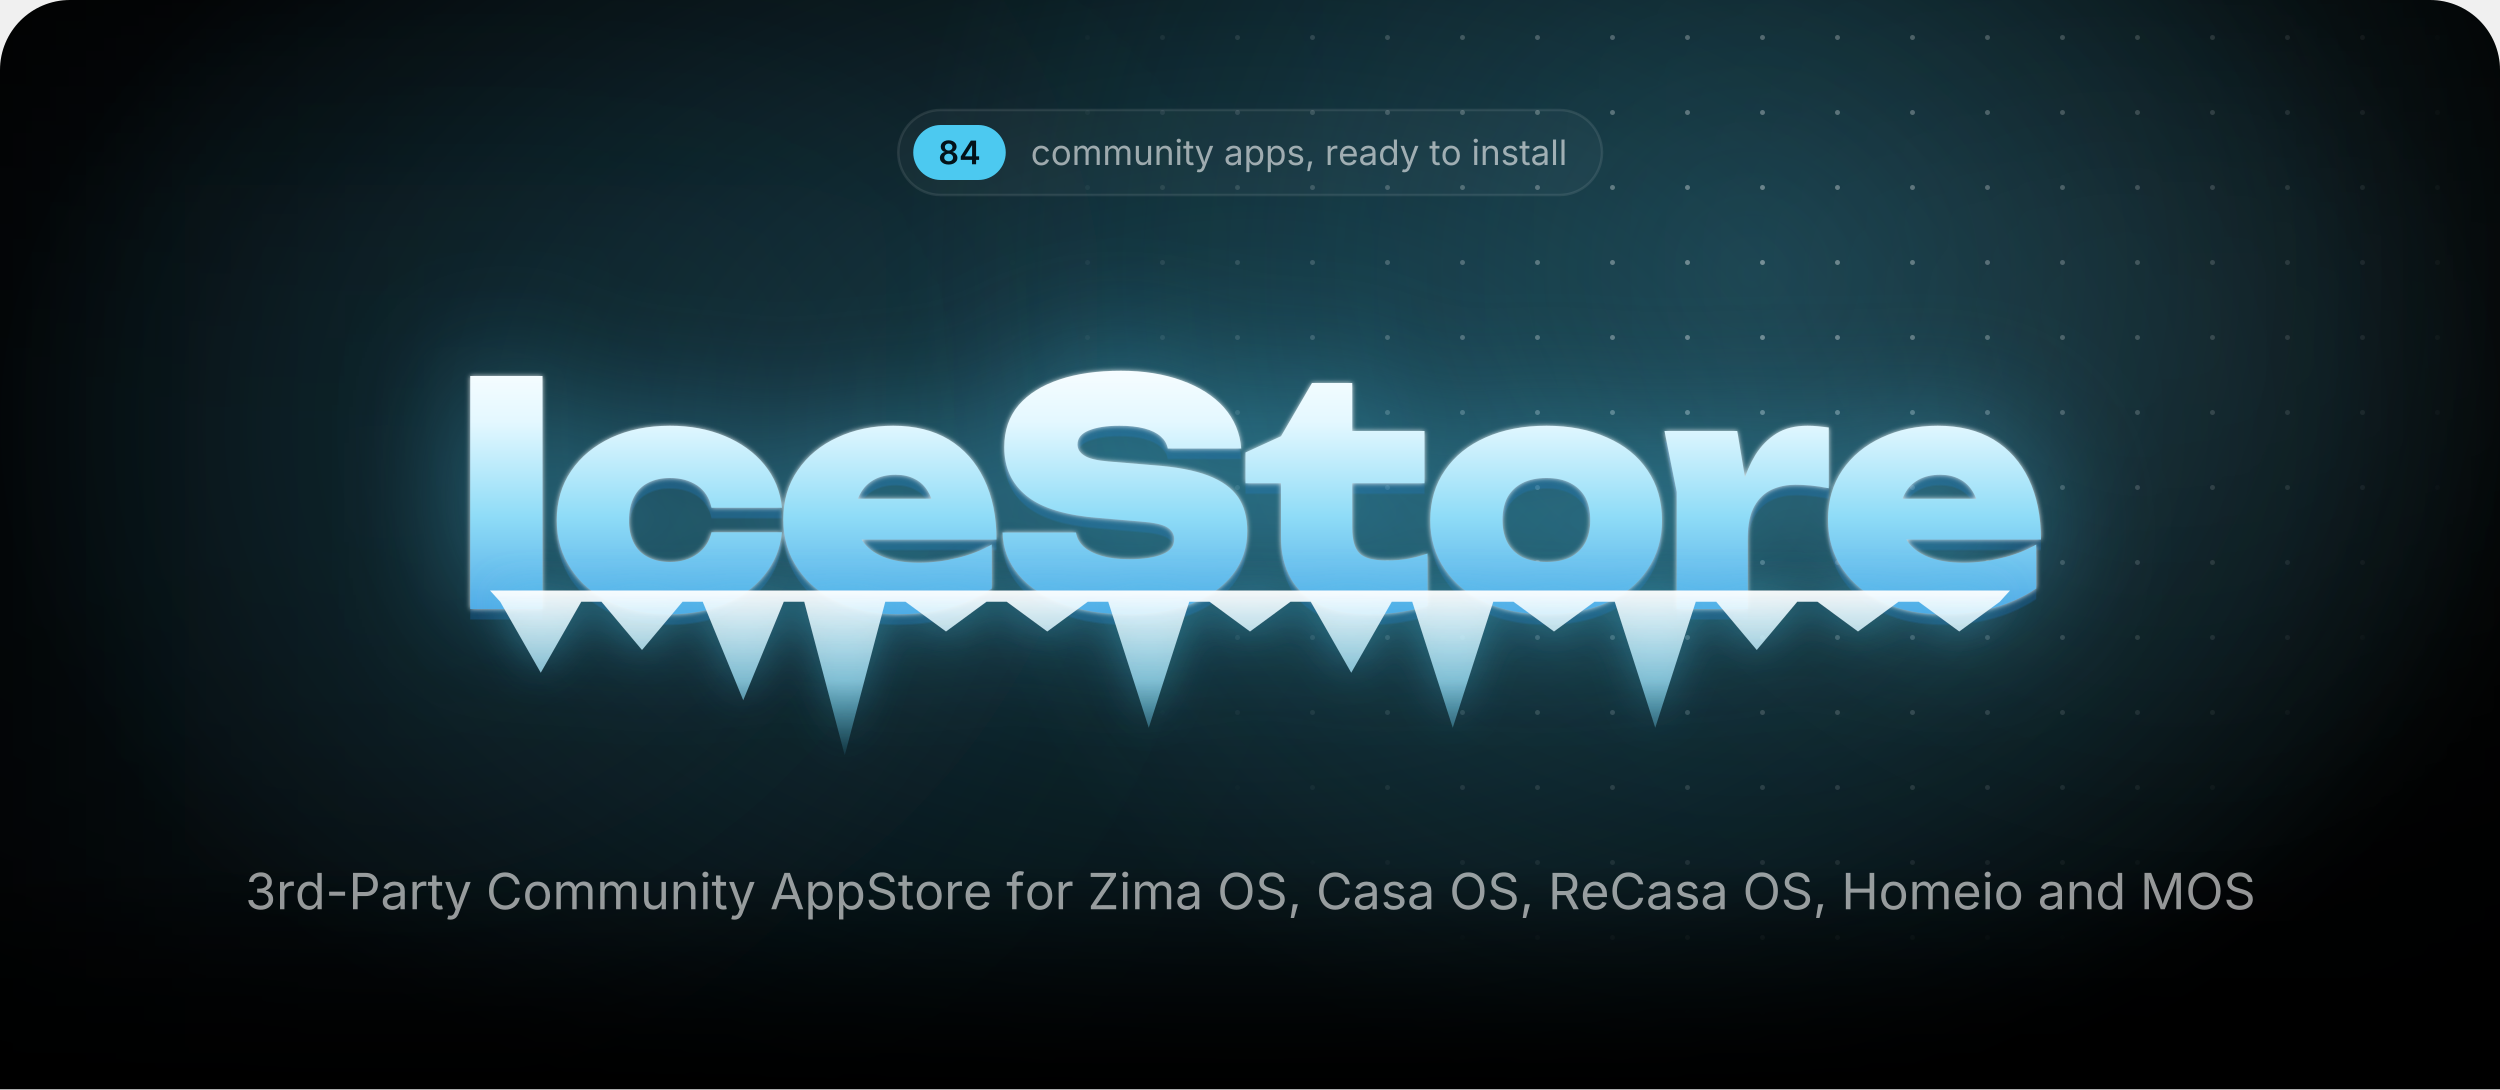
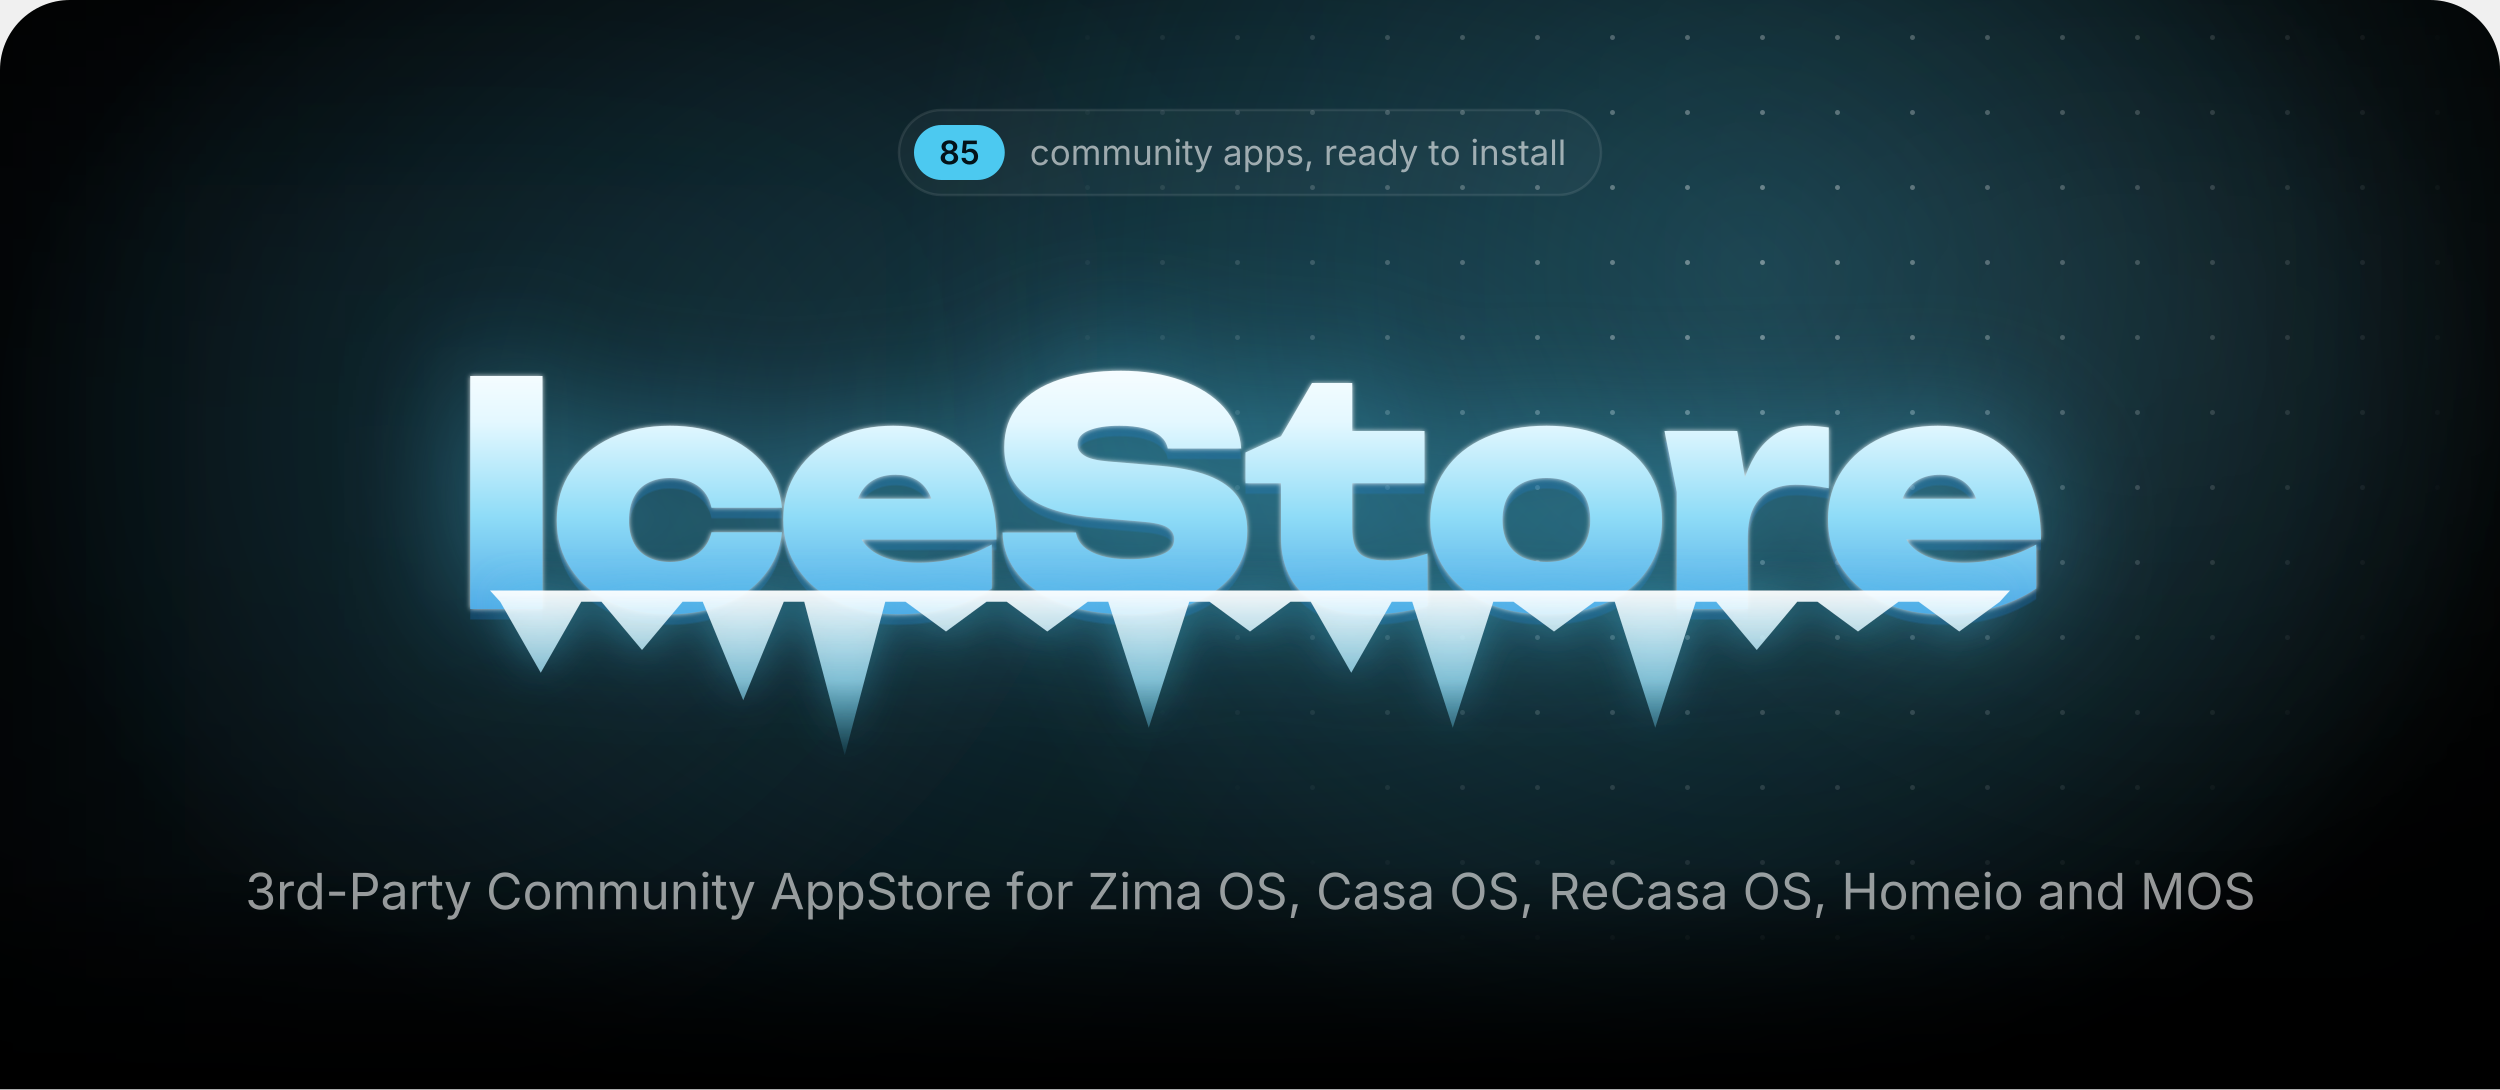
<svg xmlns="http://www.w3.org/2000/svg" width="1000" height="435.7" viewBox="0 0 1000 435.7">
  <style>.blob{transform-box:fill-box;transform-origin:center;animation:drift 22s ease-in-out infinite alternate}.blob+.blob{animation-duration:28s;animation-direction:alternate-reverse}@keyframes drift{to{transform:translate(180px,60px) scale(1.2)}}.spot{animation:spot 18s ease-in-out infinite alternate}@keyframes spot{to{transform:translate(-420px,40px)}}.gl{animation:gl 6s ease-in-out infinite}@keyframes gl{0%,35%{transform:translateX(0)}70%,100%{transform:translateX(1741px)}}.sp{transform-box:fill-box;transform-origin:center;opacity:0;animation:tw 3.2s ease-in-out infinite}@keyframes tw{0%,100%{opacity:0;transform:scale(.3) rotate(0)}50%{opacity:1;transform:scale(1) rotate(45deg)}}@media(prefers-reduced-motion:reduce){*{animation:none!important}}</style>
  <defs>
    <path id="semi.1351" d="M655 -20Q494 -20 369 34Q244 89 174 184Q103 278 103 399Q103 492 144 571Q185 650 256 703Q326 756 414 771V780Q299 806 228 898Q157 991 157 1111Q157 1226 222 1316Q286 1406 398 1458Q511 1510 655 1510Q798 1510 910 1458Q1023 1406 1088 1316Q1153 1226 1153 1111Q1153 991 1082 898Q1010 806 897 780V771Q984 756 1054 703Q1125 650 1166 571Q1208 492 1208 399Q1208 278 1137 184Q1066 89 941 34Q816 -20 655 -20ZM655 186Q739 186 801 215Q863 244 898 296Q932 349 932 418Q932 490 896 544Q860 599 798 631Q735 663 655 663Q575 663 512 632Q449 600 413 545Q377 490 377 418Q377 349 411 297Q445 245 508 216Q571 186 655 186ZM655 865Q724 865 777 893Q830 921 861 970Q892 1020 892 1085Q892 1150 862 1198Q832 1246 778 1273Q725 1300 655 1300Q584 1300 530 1273Q477 1246 448 1198Q418 1150 418 1085Q418 1020 448 970Q478 921 532 893Q586 865 655 865Z" />
-     <path id="semi.1346" d="M107 277V490L740 1490H916V1186H809L380 509V497H1264V277ZM816 0V341L821 438V1490H1072V0Z" />
+     <path id="semi.1347" d="M618 -20Q472 -20 358 34Q243 89 176 185Q109 281 105 404H365Q368 343 403 296Q438 250 494 224Q550 197 618 197Q698 197 760 234Q821 270 856 334Q892 399 892 483Q892 568 856 634Q819 700 756 738Q692 775 610 775Q542 775 478 750Q413 724 375 683L133 722L211 1490H1073V1266H432L390 870H398Q440 919 516 950Q591 982 681 982Q782 982 868 946Q954 909 1018 842Q1081 776 1116 686Q1151 596 1151 489Q1151 341 1083 226Q1015 112 895 46Q775 -20 618 -20Z" />
    <path id="regular.586" d="M613 -24Q461 -24 346 48Q232 120 168 250Q104 380 104 552Q104 727 168 858Q232 988 346 1060Q461 1132 613 1132Q694 1132 766 1111Q838 1090 898 1050Q957 1011 1000 954Q1043 896 1066 823L893 774Q881 817 856 853Q831 889 796 916Q760 942 714 956Q668 971 613 971Q501 971 429 912Q357 854 322 759Q287 664 287 552Q287 442 322 348Q357 253 429 195Q501 137 613 137Q669 137 716 152Q763 167 800 194Q836 222 861 260Q886 298 898 343L1070 294Q1048 219 1004 160Q961 102 901 60Q841 19 768 -2Q695 -24 613 -24Z" />
    <path id="regular.790" d="M613 -24Q461 -24 346 48Q232 120 168 250Q104 380 104 552Q104 727 168 858Q232 988 346 1060Q461 1132 613 1132Q766 1132 881 1060Q996 988 1060 858Q1124 727 1124 552Q1124 380 1060 250Q996 120 881 48Q766 -24 613 -24ZM613 137Q726 137 799 195Q872 253 907 348Q942 442 942 552Q942 663 907 758Q872 854 799 912Q726 971 613 971Q501 971 429 912Q357 854 322 759Q287 664 287 552Q287 442 322 348Q357 253 429 195Q501 137 613 137Z" />
    <path id="regular.766" d="M158 0V1118H333L334 868H320Q343 959 392 1018Q442 1078 508 1108Q575 1138 647 1138Q769 1138 844 1063Q920 988 942 866H918Q938 950 991 1011Q1044 1072 1120 1105Q1195 1138 1284 1138Q1381 1138 1461 1096Q1541 1054 1588 969Q1636 884 1636 754V0H1456V749Q1456 870 1388 922Q1320 974 1230 974Q1155 974 1100 942Q1046 911 1016 856Q987 801 987 730V0H807V767Q807 860 745 917Q683 974 588 974Q523 974 466 944Q408 913 373 853Q338 793 338 704V0Z" />
    <path id="regular.915" d="M537 -14Q424 -14 338 32Q253 79 206 173Q158 267 158 408V1118H338V423Q338 294 406 221Q474 148 591 148Q671 148 734 183Q798 218 835 286Q872 353 872 448V1118H1053V0H879V271H903Q851 114 756 50Q660 -14 537 -14Z" />
    <path id="regular.773" d="M338 670V0H158V1118H331L332 847H307Q358 1002 452 1067Q547 1132 674 1132Q787 1132 872 1086Q957 1039 1004 946Q1052 852 1052 710V0H872V695Q872 824 804 897Q737 970 620 970Q540 970 476 935Q412 900 375 833Q338 766 338 670Z" />
    <path id="regular.689" d="M158 0V1118H338V0ZM249 1301Q198 1301 161 1336Q124 1371 124 1420Q124 1470 161 1504Q198 1539 249 1539Q301 1539 338 1504Q375 1470 375 1420Q375 1371 338 1336Q301 1301 249 1301Z" />
    <path id="regular.889" d="M598 1118V964H20V1118ZM188 1384H368V290Q368 215 398 180Q429 146 500 146Q517 146 544 150Q570 154 592 158L629 6Q601 -4 566 -9Q530 -14 495 -14Q350 -14 269 62Q188 139 188 276Z" />
    <path id="regular.998" d="M140 -405 186 -249 205 -254Q260 -268 305 -262Q350 -255 386 -217Q422 -179 449 -99L481 -6L54 1118H251L489 455Q527 351 553 249Q579 147 608 51H542Q571 147 598 250Q624 352 661 455L901 1118H1097L606 -167Q572 -256 524 -314Q477 -371 414 -398Q351 -426 272 -426Q224 -426 189 -419Q154 -412 140 -405Z" />
    <path id="regular.507" d="M471 -26Q365 -26 278 14Q192 54 141 131Q90 208 90 318Q90 414 128 474Q166 534 230 568Q293 603 370 620Q447 637 525 647Q625 660 688 667Q751 674 782 691Q812 708 812 749V755Q812 825 786 874Q760 922 708 948Q656 974 578 974Q498 974 441 949Q384 924 348 886Q313 849 295 810L122 867Q165 969 238 1026Q311 1084 399 1108Q487 1132 573 1132Q629 1132 700 1118Q772 1105 838 1065Q905 1025 948 946Q992 868 992 737V0H815V152H803Q784 113 742 72Q700 30 633 2Q566 -26 471 -26ZM502 133Q602 133 671 172Q740 211 776 274Q812 336 812 404V559Q801 546 764 536Q727 525 680 517Q632 509 588 504Q543 498 517 495Q452 487 396 468Q339 448 305 410Q271 373 271 309Q271 251 301 212Q331 173 383 153Q435 133 502 133Z" />
    <path id="regular.843" d="M158 -418V1118H332V939H352Q371 969 405 1014Q439 1060 503 1096Q567 1132 676 1132Q816 1132 922 1062Q1029 992 1090 862Q1150 733 1150 556Q1150 378 1090 248Q1030 118 924 47Q817 -24 677 -24Q571 -24 506 12Q441 49 406 96Q371 142 352 173H338V-418ZM650 137Q755 137 826 194Q896 250 932 346Q967 441 967 558Q967 674 932 768Q897 861 826 916Q756 971 650 971Q547 971 477 919Q407 867 372 774Q336 682 336 558Q336 434 372 339Q408 244 478 190Q549 137 650 137Z" />
    <path id="regular.871" d="M538 -24Q423 -24 334 10Q244 43 186 109Q128 175 108 271L279 312Q303 220 370 177Q436 134 536 134Q653 134 722 184Q792 234 792 303Q792 361 752 400Q711 438 628 457L442 501Q290 537 216 612Q142 688 142 806Q142 902 196 976Q250 1049 344 1090Q437 1132 556 1132Q671 1132 752 1098Q832 1063 882 1002Q933 942 958 863L795 821Q772 881 718 930Q665 979 557 979Q457 979 390 933Q324 887 324 817Q324 755 369 718Q414 680 512 657L681 617Q833 581 906 506Q979 430 979 315Q979 217 924 140Q868 64 768 20Q669 -24 538 -24Z" />
    <path id="regular.1501" d="M128 -359 216 208H422L266 -359Z" />
    <path id="regular.852" d="M158 0V1118H332V946H344Q375 1031 454 1082Q534 1134 634 1134Q654 1134 682 1133Q709 1132 725 1131V950Q717 952 685 956Q653 960 617 960Q537 960 474 926Q410 893 374 834Q338 776 338 700V0Z" />
    <path id="regular.614" d="M628 -24Q466 -24 348 48Q231 120 168 249Q104 378 104 550Q104 722 166 853Q228 984 342 1058Q455 1132 607 1132Q696 1132 782 1102Q869 1073 940 1008Q1010 942 1052 835Q1094 728 1094 573V498H226V650H997L913 594Q913 704 878 790Q844 875 776 924Q708 972 607 972Q506 972 434 922Q362 873 324 794Q286 714 286 623V522Q286 398 329 312Q372 225 450 180Q527 136 629 136Q695 136 749 155Q803 174 842 212Q881 251 902 308L1076 260Q1050 176 988 112Q926 48 834 12Q743 -24 628 -24Z" />
    <path id="regular.597" d="M577 -24Q438 -24 331 47Q224 118 164 248Q104 378 104 556Q104 733 164 862Q225 992 332 1062Q439 1132 578 1132Q687 1132 751 1096Q815 1060 850 1014Q884 969 902 939H916V1490H1096V0H922V173H902Q884 142 848 96Q813 49 748 12Q684 -24 577 -24ZM604 137Q706 137 776 190Q846 244 882 339Q918 434 918 558Q918 682 882 774Q847 867 777 919Q707 971 604 971Q498 971 428 916Q357 861 322 768Q287 674 287 558Q287 441 322 346Q358 250 429 194Q500 137 604 137Z" />
    <path id="regular.736" d="M338 1490V0H158V1490Z" />
    <path id="regular.1345" d="M635 -20Q489 -20 376 30Q263 80 196 169Q130 258 125 376H317Q323 305 366 254Q408 202 478 174Q547 147 632 147Q726 147 798 180Q871 212 913 271Q955 330 955 407Q955 488 914 550Q874 611 797 646Q720 681 609 681H488V846H609Q696 846 762 878Q829 909 866 966Q903 1023 903 1100Q903 1174 870 1229Q838 1284 778 1314Q718 1345 637 1345Q561 1345 494 1318Q428 1290 386 1239Q343 1188 340 1115H157Q161 1232 227 1321Q293 1410 402 1460Q510 1510 641 1510Q780 1510 880 1454Q981 1398 1035 1307Q1089 1216 1089 1110Q1089 984 1022 896Q956 808 842 774V762Q937 747 1004 698Q1072 649 1108 574Q1143 499 1143 405Q1143 283 1077 187Q1011 91 896 36Q781 -20 635 -20Z" />
    <path id="regular.1459" d="M798 719V553H144V719Z" />
    <path id="regular.375" d="M180 0V1490H690Q864 1490 976 1426Q1089 1363 1144 1256Q1198 1149 1198 1016Q1198 883 1144 775Q1089 667 977 603Q865 539 691 539H330V706H682Q800 706 872 746Q944 787 976 858Q1009 928 1009 1016Q1009 1104 976 1174Q944 1243 872 1283Q799 1323 680 1323H370V0Z" />
    <path id="regular.73" d="M783 -20Q592 -20 442 72Q293 165 208 336Q122 508 122 744Q122 981 208 1152Q293 1324 442 1417Q592 1510 783 1510Q896 1510 996 1477Q1097 1444 1177 1380Q1257 1317 1310 1226Q1364 1136 1384 1021H1194Q1178 1098 1140 1156Q1101 1214 1046 1254Q990 1294 923 1314Q856 1334 783 1334Q649 1334 541 1266Q433 1198 370 1066Q307 935 307 744Q307 554 370 422Q434 291 542 224Q650 156 783 156Q856 156 923 176Q990 197 1046 236Q1101 276 1140 334Q1178 393 1194 469H1384Q1365 355 1312 265Q1258 175 1178 111Q1098 47 998 14Q897 -20 783 -20Z" />
    <path id="regular.2" d="M52 0 593 1490H813L1361 0H1161L845 884Q816 966 778 1088Q739 1211 684 1401H720Q666 1209 626 1084Q587 960 561 884L254 0ZM324 416V582H1089V416Z" />
    <path id="regular.397" d="M657 -26Q496 -26 378 26Q259 78 192 172Q125 265 116 390H311Q319 306 368 252Q417 197 494 170Q570 144 657 144Q758 144 838 177Q919 210 966 270Q1013 330 1013 409Q1013 481 972 526Q932 571 865 600Q798 629 718 651L538 702Q358 753 258 848Q158 943 158 1091Q158 1217 226 1312Q294 1406 410 1458Q526 1510 670 1510Q817 1510 930 1458Q1043 1406 1108 1316Q1174 1227 1178 1114H992Q979 1223 888 1282Q797 1342 664 1342Q568 1342 496 1310Q423 1279 383 1224Q343 1170 343 1100Q343 1022 392 974Q440 927 506 900Q573 874 627 859L776 818Q836 802 908 774Q981 746 1047 700Q1113 653 1156 582Q1198 510 1198 406Q1198 284 1134 186Q1071 88 950 31Q829 -26 657 -26Z" />
    <path id="regular.647" d="M678 1118V964H20V1118ZM240 0V1267Q240 1364 286 1429Q331 1494 404 1527Q477 1560 558 1560Q622 1560 664 1550Q706 1539 726 1530L676 1376Q662 1381 640 1387Q617 1393 579 1393Q496 1393 458 1350Q420 1308 420 1227V0Z" />
    <path id="regular.496" d="M130 0V134L796 1125Q841 1192 892 1260Q943 1327 994 1393L1015 1331Q923 1325 830 1324Q737 1322 645 1322H122V1490H1158V1354L502 379Q454 308 400 237Q347 166 294 97L273 159Q365 165 456 166Q548 168 640 168H1166V0Z" />
    <path id="regular.321" d="M784 -20Q593 -20 444 72Q294 165 208 336Q122 508 122 744Q122 981 208 1152Q294 1324 444 1417Q593 1510 784 1510Q975 1510 1124 1417Q1273 1324 1358 1152Q1444 981 1444 744Q1444 508 1358 336Q1273 165 1124 72Q975 -20 784 -20ZM784 156Q917 156 1024 224Q1132 291 1196 422Q1259 554 1259 744Q1259 936 1196 1068Q1132 1199 1024 1266Q917 1334 784 1334Q650 1334 542 1266Q434 1198 370 1066Q307 935 307 744Q307 554 370 423Q434 292 542 224Q650 156 784 156Z" />
    <path id="regular.384" d="M180 0V1490H690Q864 1490 976 1430Q1089 1371 1144 1267Q1198 1163 1198 1030Q1198 897 1144 795Q1089 693 977 636Q865 578 691 578H286V747H682Q800 747 872 782Q943 816 976 880Q1009 943 1009 1030Q1009 1119 976 1184Q943 1250 871 1286Q799 1323 680 1323H370V0ZM1036 0 676 671H890L1256 0Z" />
    <path id="regular.161" d="M180 0V1490H370V846H1152V1490H1342V0H1152V678H370V0Z" />
    <path id="regular.292" d="M180 0V1490H450L817 550Q830 517 846 468Q863 418 882 360Q900 302 917 244Q934 187 947 138H905Q919 184 936 240Q953 297 972 356Q990 414 1007 465Q1024 516 1037 550L1399 1490H1670V0H1483V851Q1483 897 1484 956Q1484 1015 1486 1080Q1487 1145 1488 1212Q1490 1279 1491 1342H1507Q1486 1273 1462 1202Q1439 1130 1416 1064Q1394 997 1374 942Q1354 887 1340 851L1007 0H842L504 851Q490 886 471 940Q452 993 430 1058Q407 1124 383 1196Q359 1269 334 1342H352Q354 1286 356 1221Q357 1156 358 1090Q359 1023 360 962Q361 900 361 851V0Z" />
    <radialGradient id="glow">
      <stop stop-color="#4cc9f0" stop-opacity=".28" />
      <stop offset="1" stop-color="#4cc9f0" stop-opacity="0" />
    </radialGradient>
    <radialGradient id="cur">
      <stop stop-color="#4cc9f0" stop-opacity=".2" />
      <stop offset=".65" stop-color="#4cc9f0" stop-opacity="0" />
    </radialGradient>
    <radialGradient id="spot">
      <stop stop-color="#fff" />
      <stop offset="1" stop-color="#000" />
    </radialGradient>
    <pattern id="dots" width="30" height="30" patternUnits="userSpaceOnUse">
      <circle cx="15" cy="15" r="1" fill="#fff" fill-opacity=".4" />
    </pattern>
    <mask id="dm">
      <circle class="spot" cx="700" cy="110" r="300" fill="url(#spot)" />
    </mask>
    <linearGradient id="fade" x2="0" y2="1">
      <stop offset="0.793" stop-color="#fff" />
      <stop offset="1" stop-color="#000" />
    </linearGradient>
    <mask id="bf">
      <rect width="1000" height="435.7" fill="url(#fade)" />
    </mask>
    <filter id="blur" filterUnits="userSpaceOnUse" x="-500" y="-500" width="2000" height="1500">
      <feGaussianBlur stdDeviation="90" />
    </filter>
    <linearGradient id="ice" gradientUnits="userSpaceOnUse" x1="0" y1="138" x2="0" y2="256">
      <stop stop-color="#fff" />
      <stop offset=".26" stop-color="#e4f8ff" />
      <stop offset=".58" stop-color="#8fdcf7" />
      <stop offset="1" stop-color="#3d9be0" />
    </linearGradient>
    <linearGradient id="ig" x2="0" y2="1">
      <stop stop-color="#fff" stop-opacity=".95" />
      <stop offset=".55" stop-color="#9fe3fa" stop-opacity=".75" />
      <stop offset="1" stop-color="#4cc9f0" stop-opacity=".1" />
    </linearGradient>
    <linearGradient id="gl">
      <stop stop-color="#fff" stop-opacity="0" />
      <stop offset=".5" stop-color="#fff" stop-opacity=".95" />
      <stop offset="1" stop-color="#fff" stop-opacity="0" />
    </linearGradient>
    <clipPath id="wc">
      <path d="M188.1 150.4H217V243.6H188.1ZM312.8 212.9Q311.8 222.7 305.7 230.1Q299.7 237.5 289.9 241.6Q280.1 245.7 268 245.7Q254.7 245.7 244.4 241Q234.2 236.3 228.5 227.7Q222.7 219.1 222.7 208.1Q222.7 196.8 228.5 188.3Q234.2 179.9 244.4 175.1Q254.7 170.3 268 170.3Q280.1 170.3 289.9 174.4Q299.7 178.5 305.7 185.8Q311.8 193.2 312.8 203.1H284.6Q283.4 197.3 278.9 194.2Q274.4 191.2 268 191.2Q263 191.2 259.3 193.1Q255.5 195 253.6 198.8Q251.6 202.6 251.6 208.1Q251.6 213.5 253.6 217.3Q255.5 221 259.3 222.9Q263 224.8 268 224.8Q274.4 224.8 278.9 221.6Q283.4 218.3 284.6 212.9ZM359 245.7Q345.9 245.7 335.6 241Q325.2 236.3 319.3 227.7Q313.3 219.1 313.3 207.7Q313.3 196.5 319.1 188.1Q324.9 179.6 334.9 175Q344.9 170.3 357.3 170.3Q370.3 170.3 379.5 175.8Q388.7 181.4 393.6 191.6Q398.6 201.9 398.6 215.8H336.6V199.5H382.2L373.8 205.1Q373.3 200.2 371.3 196.8Q369.4 193.4 366.1 191.7Q362.8 189.9 358.3 189.9Q353.2 189.9 349.6 191.9Q346 193.9 344.1 197.5Q342.1 201 342.1 205.5Q342.1 211.8 344.9 216.2Q347.7 220.5 353.4 222.8Q359.2 225.1 367.6 225.1Q375.3 225.1 382.9 223.2Q390.5 221.4 396.7 217.8V235.4Q389.1 240.4 379.7 243.1Q370.3 245.7 359 245.7ZM401 213H430.4Q430.9 216.3 433.5 218.7Q436.2 221.1 440.8 222.4Q445.4 223.7 451.6 223.7Q460.2 223.7 465 221.7Q469.7 219.8 469.7 215.7Q469.7 212.8 467 211Q464.3 209.2 456.2 208.6L439.8 207.2Q419.7 205.7 410.7 198.4Q401.7 191.2 401.7 178.9Q401.7 168.8 407.5 162Q413.3 155.3 423.8 151.8Q434.2 148.3 448.4 148.3Q462 148.3 472.7 152.2Q483.3 156 489.6 163Q495.8 170.1 496.5 179.4H467.1Q466.6 176.6 464.3 174.6Q462 172.5 457.8 171.4Q453.6 170.3 447.8 170.3Q440.1 170.3 435.5 172.2Q431 174 431 177.8Q431 180.5 433.7 182.2Q436.3 184 443.5 184.6L461.5 186.1Q475 187.1 483.2 190.2Q491.5 193.4 495.2 198.8Q498.9 204.2 498.9 212.4Q498.9 222.4 493 229.9Q487 237.4 476.3 241.6Q465.5 245.7 451.1 245.7Q436.3 245.7 425.1 241.6Q414 237.5 407.6 230.1Q401.3 222.7 401 213ZM498.2 193.3V181L512.4 174.5L524.8 153.2H540.9V172.4H569.8V193.3H540.9V211.1Q540.9 218.3 543.7 221.2Q546.5 224.2 554.7 224.2Q559.8 224.2 563.8 223.4Q567.8 222.6 571 221.4V242.4Q567 243.6 560.9 244.7Q554.9 245.7 548.1 245.7Q536 245.7 528.1 242Q520.2 238.3 516.3 231.3Q512.4 224.4 512.4 214.9V193.3ZM618.5 245.7Q604.7 245.7 594.2 241Q583.8 236.3 578 227.8Q572.1 219.3 572.1 208.1Q572.1 196.6 578 188.1Q583.8 179.6 594.2 175Q604.7 170.3 618.6 170.3Q632.4 170.3 642.8 175Q653.3 179.6 659 188.1Q664.8 196.6 664.8 208.1Q664.8 219.3 659 227.8Q653.3 236.3 642.8 241Q632.4 245.7 618.5 245.7ZM618.6 224.8Q624.2 224.8 628.1 222.9Q632 220.9 634.1 217.1Q636.1 213.3 636.1 208.1Q636.1 202.7 634.1 198.9Q632 195.2 628.1 193.2Q624.2 191.2 618.6 191.2Q613 191.2 609 193.2Q605.1 195.2 603 198.9Q601 202.7 601 208Q601 213.3 603 217.1Q605.1 220.9 609 222.9Q613 224.8 618.6 224.8ZM665.8 172.4H694.9L699.1 197.6V243.6H670.7V196.8ZM731.5 171V195.3Q727.6 194.5 724.3 194.2Q721 193.9 718.2 193.9Q713.1 193.9 708.8 195.8Q704.4 197.8 701.8 202.4Q699.1 207.1 699.1 215.3L693.9 208.8Q695 201.1 696.9 194.2Q698.9 187.3 702.2 181.9Q705.6 176.5 710.6 173.4Q715.6 170.3 723 170.3Q725 170.3 727.1 170.5Q729.2 170.7 731.5 171ZM776.9 245.7Q763.7 245.7 753.4 241Q743.1 236.3 737.1 227.7Q731.2 219.1 731.2 207.7Q731.2 196.5 736.9 188.1Q742.7 179.6 752.7 175Q762.7 170.3 775.1 170.3Q788.2 170.3 797.4 175.8Q806.6 181.4 811.5 191.6Q816.4 201.9 816.4 215.8H754.4V199.5H800L791.7 205.1Q791.2 200.2 789.2 196.8Q787.2 193.4 783.9 191.7Q780.6 189.9 776.1 189.9Q771 189.9 767.4 191.9Q763.8 193.9 761.9 197.5Q760 201 760 205.5Q760 211.8 762.8 216.2Q765.6 220.5 771.3 222.8Q777 225.1 785.5 225.1Q793.2 225.1 800.7 223.2Q808.3 221.4 814.5 217.8V235.4Q807 240.4 797.6 243.1Q788.2 245.7 776.9 245.7Z" />
    </clipPath>
    <filter id="frost" x="-20%" y="-60%" width="140%" height="220%" color-interpolation-filters="sRGB">
      <feGaussianBlur in="SourceAlpha" stdDeviation="1" result="a" />
      <feFlood flood-color="#fff" flood-opacity=".85" />
      <feComposite in2="a" operator="in" result="s1" />
      <feGaussianBlur in="SourceAlpha" stdDeviation="25.2" result="b" />
      <feFlood flood-color="#4cc9f0" flood-opacity=".5" />
      <feComposite in2="b" operator="in" result="s2" />
      <feOffset in="SourceAlpha" dy="4.2" result="c" />
      <feFlood flood-color="#125696" flood-opacity=".4" />
      <feComposite in2="c" operator="in" result="s3" />
      <feMerge>
        <feMergeNode in="s3" />
        <feMergeNode in="s2" />
        <feMergeNode in="s1" />
        <feMergeNode in="SourceGraphic" />
      </feMerge>
    </filter>
    <filter id="drip" x="-10%" y="-60%" width="120%" height="220%">
      <feGaussianBlur in="SourceAlpha" stdDeviation="8.4" result="b" />
      <feFlood flood-color="#4cc9f0" flood-opacity=".45" />
      <feComposite in2="b" operator="in" />
      <feMerge>
        <feMergeNode />
        <feMergeNode in="SourceGraphic" />
      </feMerge>
    </filter>
    <clipPath id="pg">
      <path d="M0,28 A28,28 0 0 1 28,0 H972 A28,28 0 0 1 1000,28 V435.7 A0,0 0 0 1 1000,435.7 H0 A0,0 0 0 1 0,435.7 Z" />
    </clipPath>
  </defs>
  <g clip-path="url(#pg)">
    <rect x="0" y="0" width="1000" height="435.7" rx="0" fill="#000" />
    <g mask="url(#bf)">
      <ellipse cx="500" cy="170" rx="500" ry="310" fill="url(#glow)" />
      <circle class="blob" cx="140" cy="140" r="260" fill="#4cc9f0" fill-opacity=".1" filter="url(#blur)" />
      <circle class="blob" cx="900" cy="40" r="220" fill="#a5e8ff" fill-opacity=".08" filter="url(#blur)" />
      <circle class="spot" cx="700" cy="110" r="520" fill="url(#cur)" />
      <rect width="1000" height="435.7" fill="url(#dots)" mask="url(#dm)" />
    </g>
-     <rect x="359.3" y="44" width="281.5" height="34" rx="17" fill="rgba(255,255,255,.035)" stroke="rgba(255,255,255,.09)" />
-     <rect x="365.3" y="50" width="37" height="22" rx="11" fill="#4cc9f0" />
-     <g fill="#031219" transform="translate(375.3,65.7) scale(0.00635,-0.00635)">
+     <rect x="359.6" y="44" width="280.8" height="34" rx="17" fill="rgba(255,255,255,.035)" stroke="rgba(255,255,255,.09)" />
+     <rect x="365.6" y="50" width="36.3" height="22" rx="11" fill="#4cc9f0" />
+     <g fill="#031219" transform="translate(375.6,65.7) scale(0.00635,-0.00635)">
      <use href="#semi.1351" x="0" />
-       <use href="#semi.1346" x="1311" />
-     </g>
-     <g fill="rgba(255,255,255,.58)" transform="translate(412.3,66) scale(0.00684,-0.00684)">
+       <use href="#semi.1347" x="1311" />
+     </g>
+     <g fill="rgba(255,255,255,.58)" transform="translate(411.9,66) scale(0.00684,-0.00684)">
      <use href="#regular.586" x="0" />
      <use href="#regular.790" x="1170" />
      <use href="#regular.766" x="2398" />
      <use href="#regular.766" x="4192" />
      <use href="#regular.915" x="5986" />
      <use href="#regular.773" x="7197" />
      <use href="#regular.689" x="8407" />
      <use href="#regular.889" x="8903" />
      <use href="#regular.998" x="9573" />
      <use href="#regular.507" x="11300" />
      <use href="#regular.843" x="12450" />
      <use href="#regular.843" x="13704" />
      <use href="#regular.871" x="14958" />
      <use href="#regular.1501" x="16039" />
      <use href="#regular.852" x="17205" />
      <use href="#regular.614" x="17976" />
      <use href="#regular.507" x="19170" />
      <use href="#regular.597" x="20320" />
      <use href="#regular.998" x="21574" />
      <use href="#regular.889" x="23301" />
      <use href="#regular.790" x="23971" />
      <use href="#regular.689" x="25775" />
      <use href="#regular.773" x="26271" />
      <use href="#regular.871" x="27481" />
      <use href="#regular.889" x="28562" />
      <use href="#regular.507" x="29232" />
      <use href="#regular.736" x="30382" />
      <use href="#regular.736" x="30878" />
    </g>
    <g filter="url(#frost)">
      <path fill="url(#ice)" d="M188.1 150.4H217V243.6H188.1ZM312.8 212.9Q311.8 222.7 305.7 230.1Q299.7 237.5 289.9 241.6Q280.1 245.7 268 245.7Q254.7 245.7 244.4 241Q234.2 236.3 228.5 227.7Q222.7 219.1 222.7 208.1Q222.7 196.8 228.5 188.3Q234.2 179.9 244.4 175.1Q254.7 170.3 268 170.3Q280.1 170.3 289.9 174.4Q299.7 178.5 305.7 185.8Q311.8 193.2 312.8 203.1H284.6Q283.4 197.3 278.9 194.2Q274.4 191.2 268 191.2Q263 191.2 259.3 193.1Q255.5 195 253.6 198.8Q251.6 202.6 251.6 208.1Q251.6 213.5 253.6 217.3Q255.5 221 259.3 222.9Q263 224.8 268 224.8Q274.4 224.8 278.9 221.6Q283.4 218.3 284.6 212.9ZM359 245.7Q345.9 245.7 335.6 241Q325.2 236.3 319.3 227.7Q313.3 219.1 313.3 207.7Q313.3 196.5 319.1 188.1Q324.9 179.6 334.9 175Q344.9 170.3 357.3 170.3Q370.3 170.3 379.5 175.8Q388.7 181.4 393.6 191.6Q398.6 201.9 398.6 215.8H336.6V199.5H382.2L373.8 205.1Q373.3 200.2 371.3 196.8Q369.4 193.4 366.1 191.7Q362.8 189.9 358.3 189.9Q353.2 189.9 349.6 191.9Q346 193.9 344.1 197.5Q342.1 201 342.1 205.5Q342.1 211.8 344.9 216.2Q347.7 220.5 353.4 222.8Q359.2 225.1 367.6 225.1Q375.3 225.1 382.9 223.2Q390.5 221.4 396.7 217.8V235.4Q389.1 240.4 379.7 243.1Q370.3 245.7 359 245.7ZM401 213H430.4Q430.9 216.3 433.5 218.7Q436.2 221.1 440.8 222.4Q445.4 223.7 451.6 223.7Q460.2 223.7 465 221.7Q469.7 219.8 469.7 215.7Q469.7 212.8 467 211Q464.3 209.2 456.2 208.6L439.8 207.2Q419.7 205.7 410.7 198.4Q401.7 191.2 401.7 178.9Q401.7 168.8 407.5 162Q413.3 155.3 423.8 151.8Q434.2 148.3 448.4 148.3Q462 148.3 472.7 152.2Q483.3 156 489.6 163Q495.8 170.1 496.5 179.4H467.1Q466.6 176.6 464.3 174.6Q462 172.5 457.8 171.4Q453.6 170.3 447.8 170.3Q440.1 170.3 435.5 172.2Q431 174 431 177.8Q431 180.5 433.7 182.2Q436.3 184 443.5 184.6L461.5 186.1Q475 187.1 483.2 190.2Q491.5 193.4 495.2 198.8Q498.9 204.2 498.9 212.4Q498.9 222.4 493 229.9Q487 237.4 476.3 241.6Q465.5 245.7 451.1 245.7Q436.3 245.7 425.1 241.6Q414 237.5 407.6 230.1Q401.3 222.7 401 213ZM498.2 193.3V181L512.4 174.5L524.8 153.2H540.9V172.4H569.8V193.3H540.9V211.1Q540.9 218.3 543.7 221.2Q546.5 224.2 554.7 224.2Q559.8 224.2 563.8 223.4Q567.8 222.6 571 221.4V242.4Q567 243.6 560.9 244.7Q554.9 245.7 548.1 245.7Q536 245.7 528.1 242Q520.2 238.3 516.3 231.3Q512.4 224.4 512.4 214.9V193.3ZM618.5 245.7Q604.7 245.7 594.2 241Q583.8 236.3 578 227.8Q572.1 219.3 572.1 208.1Q572.1 196.6 578 188.1Q583.8 179.6 594.2 175Q604.7 170.3 618.6 170.3Q632.4 170.3 642.8 175Q653.3 179.6 659 188.1Q664.8 196.6 664.8 208.1Q664.8 219.3 659 227.8Q653.3 236.3 642.8 241Q632.4 245.7 618.5 245.7ZM618.6 224.8Q624.2 224.8 628.1 222.9Q632 220.9 634.1 217.1Q636.1 213.3 636.1 208.1Q636.1 202.7 634.1 198.9Q632 195.2 628.1 193.2Q624.2 191.2 618.6 191.2Q613 191.2 609 193.2Q605.1 195.2 603 198.9Q601 202.7 601 208Q601 213.3 603 217.1Q605.1 220.9 609 222.9Q613 224.8 618.6 224.8ZM665.8 172.4H694.9L699.1 197.6V243.6H670.7V196.8ZM731.5 171V195.3Q727.6 194.5 724.3 194.2Q721 193.9 718.2 193.9Q713.1 193.9 708.8 195.8Q704.4 197.8 701.8 202.4Q699.1 207.1 699.1 215.3L693.9 208.8Q695 201.1 696.9 194.2Q698.9 187.3 702.2 181.9Q705.6 176.5 710.6 173.4Q715.6 170.3 723 170.3Q725 170.3 727.1 170.5Q729.2 170.7 731.5 171ZM776.9 245.7Q763.7 245.7 753.4 241Q743.1 236.3 737.1 227.7Q731.2 219.1 731.2 207.7Q731.2 196.5 736.9 188.1Q742.7 179.6 752.7 175Q762.7 170.3 775.1 170.3Q788.2 170.3 797.4 175.8Q806.6 181.4 811.5 191.6Q816.4 201.9 816.4 215.8H754.4V199.5H800L791.7 205.1Q791.2 200.2 789.2 196.8Q787.2 193.4 783.9 191.7Q780.6 189.9 776.1 189.9Q771 189.9 767.4 191.9Q763.8 193.9 761.9 197.5Q760 201 760 205.5Q760 211.8 762.8 216.2Q765.6 220.5 771.3 222.8Q777 225.1 785.5 225.1Q793.2 225.1 800.7 223.2Q808.3 221.4 814.5 217.8V235.4Q807 240.4 797.6 243.1Q788.2 245.7 776.9 245.7Z" />
    </g>
    <g clip-path="url(#wc)">
      <g class="gl">
        <g transform="translate(52.8,0) skewX(-15)">
          <rect x="-518.9" y="118" width="399.4" height="158" rx="0" fill="url(#gl)" />
        </g>
      </g>
    </g>
    <polygon points="196,236.2 200.1,240.7 216.3,269.1 232.5,240.7 240.6,240.7 256.8,260 273,240.7 281.1,240.7 297.3,280.1 313.5,240.7 321.7,240.7 337.9,302.1 354.1,240.7 362.2,240.7 378.4,252.6 394.6,240.7 402.7,240.7 418.9,252.6 435.1,240.7 443.3,240.7 459.5,291.1 475.7,240.7 483.8,240.7 500,252.6 516.2,240.7 524.3,240.7 540.5,269.1 556.7,240.7 564.9,240.7 581.1,291.1 597.3,240.7 605.4,240.7 621.6,252.6 637.8,240.7 645.9,240.7 662.1,291.1 678.3,240.7 686.5,240.7 702.7,260 718.9,240.7 727,240.7 743.2,252.6 759.4,240.7 767.5,240.7 783.7,252.6 799.9,240.7 804,236.2" fill="url(#ig)" filter="url(#drip)" />
    <polygon class="sp" style="animation-delay:0s" fill="#fff" points="171.4,123.8 173.3,132.5 181.9,134.4 173.3,136.3 171.4,145 169.5,136.3 160.8,134.4 169.5,132.5" />
    <polygon class="sp" style="animation-delay:0.9s" fill="#fff" points="337.8,114.4 339.7,123.1 348.3,125 339.7,126.9 337.8,135.5 335.9,126.9 327.2,125 335.9,123.1" />
    <polygon class="sp" style="animation-delay:1.7s" fill="#fff" points="491.4,109.7 493.3,118.3 501.9,120.2 493.3,122.1 491.4,130.8 489.5,122.1 480.8,120.2 489.5,118.3" />
    <polygon class="sp" style="animation-delay:0.4s" fill="#fff" points="651.4,119.1 653.3,127.8 661.9,129.7 653.3,131.6 651.4,140.2 649.5,131.6 640.8,129.7 649.5,127.8" />
    <polygon class="sp" style="animation-delay:2.2s" fill="#fff" points="824.2,126.2 826.1,134.9 834.7,136.8 826.1,138.7 824.2,147.3 822.3,138.7 813.6,136.8 822.3,134.9" />
    <polygon class="sp" style="animation-delay:1.3s" fill="#fff" points="574.6,277.3 576.5,285.9 585.1,287.8 576.5,289.7 574.6,298.4 572.7,289.7 564,287.8 572.7,285.9" />
    <g fill="rgba(255,255,255,.58)" transform="translate(98.1,363.7) scale(0.00977,-0.00977)">
      <use href="#regular.1345" x="0" />
      <use href="#regular.852" x="1265" />
      <use href="#regular.597" x="2036" />
      <use href="#regular.1459" x="3290" />
      <use href="#regular.375" x="4232" />
      <use href="#regular.507" x="5540" />
      <use href="#regular.852" x="6690" />
      <use href="#regular.889" x="7461" />
      <use href="#regular.998" x="8131" />
      <use href="#regular.73" x="9858" />
      <use href="#regular.790" x="11354" />
      <use href="#regular.766" x="12582" />
      <use href="#regular.766" x="14376" />
      <use href="#regular.915" x="16170" />
      <use href="#regular.773" x="17381" />
      <use href="#regular.689" x="18591" />
      <use href="#regular.889" x="19087" />
      <use href="#regular.998" x="19757" />
      <use href="#regular.2" x="21484" />
      <use href="#regular.843" x="22897" />
      <use href="#regular.843" x="24151" />
      <use href="#regular.397" x="25405" />
      <use href="#regular.889" x="26719" />
      <use href="#regular.790" x="27389" />
      <use href="#regular.852" x="28617" />
      <use href="#regular.614" x="29388" />
      <use href="#regular.647" x="31158" />
      <use href="#regular.790" x="31916" />
      <use href="#regular.852" x="33144" />
      <use href="#regular.496" x="34491" />
      <use href="#regular.689" x="35779" />
      <use href="#regular.766" x="36275" />
      <use href="#regular.507" x="38069" />
      <use href="#regular.321" x="39795" />
      <use href="#regular.397" x="41361" />
      <use href="#regular.1501" x="42675" />
      <use href="#regular.73" x="43841" />
      <use href="#regular.507" x="45337" />
      <use href="#regular.871" x="46487" />
      <use href="#regular.507" x="47568" />
      <use href="#regular.321" x="49294" />
      <use href="#regular.397" x="50860" />
      <use href="#regular.1501" x="52174" />
      <use href="#regular.384" x="53340" />
      <use href="#regular.614" x="54658" />
      <use href="#regular.73" x="55852" />
      <use href="#regular.507" x="57348" />
      <use href="#regular.871" x="58498" />
      <use href="#regular.507" x="59579" />
      <use href="#regular.321" x="61305" />
      <use href="#regular.397" x="62871" />
      <use href="#regular.1501" x="64185" />
      <use href="#regular.161" x="65351" />
      <use href="#regular.790" x="66873" />
      <use href="#regular.766" x="68101" />
      <use href="#regular.614" x="69895" />
      <use href="#regular.689" x="71089" />
      <use href="#regular.790" x="71585" />
      <use href="#regular.507" x="73389" />
      <use href="#regular.773" x="74539" />
      <use href="#regular.597" x="75749" />
      <use href="#regular.292" x="77579" />
      <use href="#regular.321" x="79429" />
      <use href="#regular.397" x="80995" />
    </g>
  </g>
</svg>
